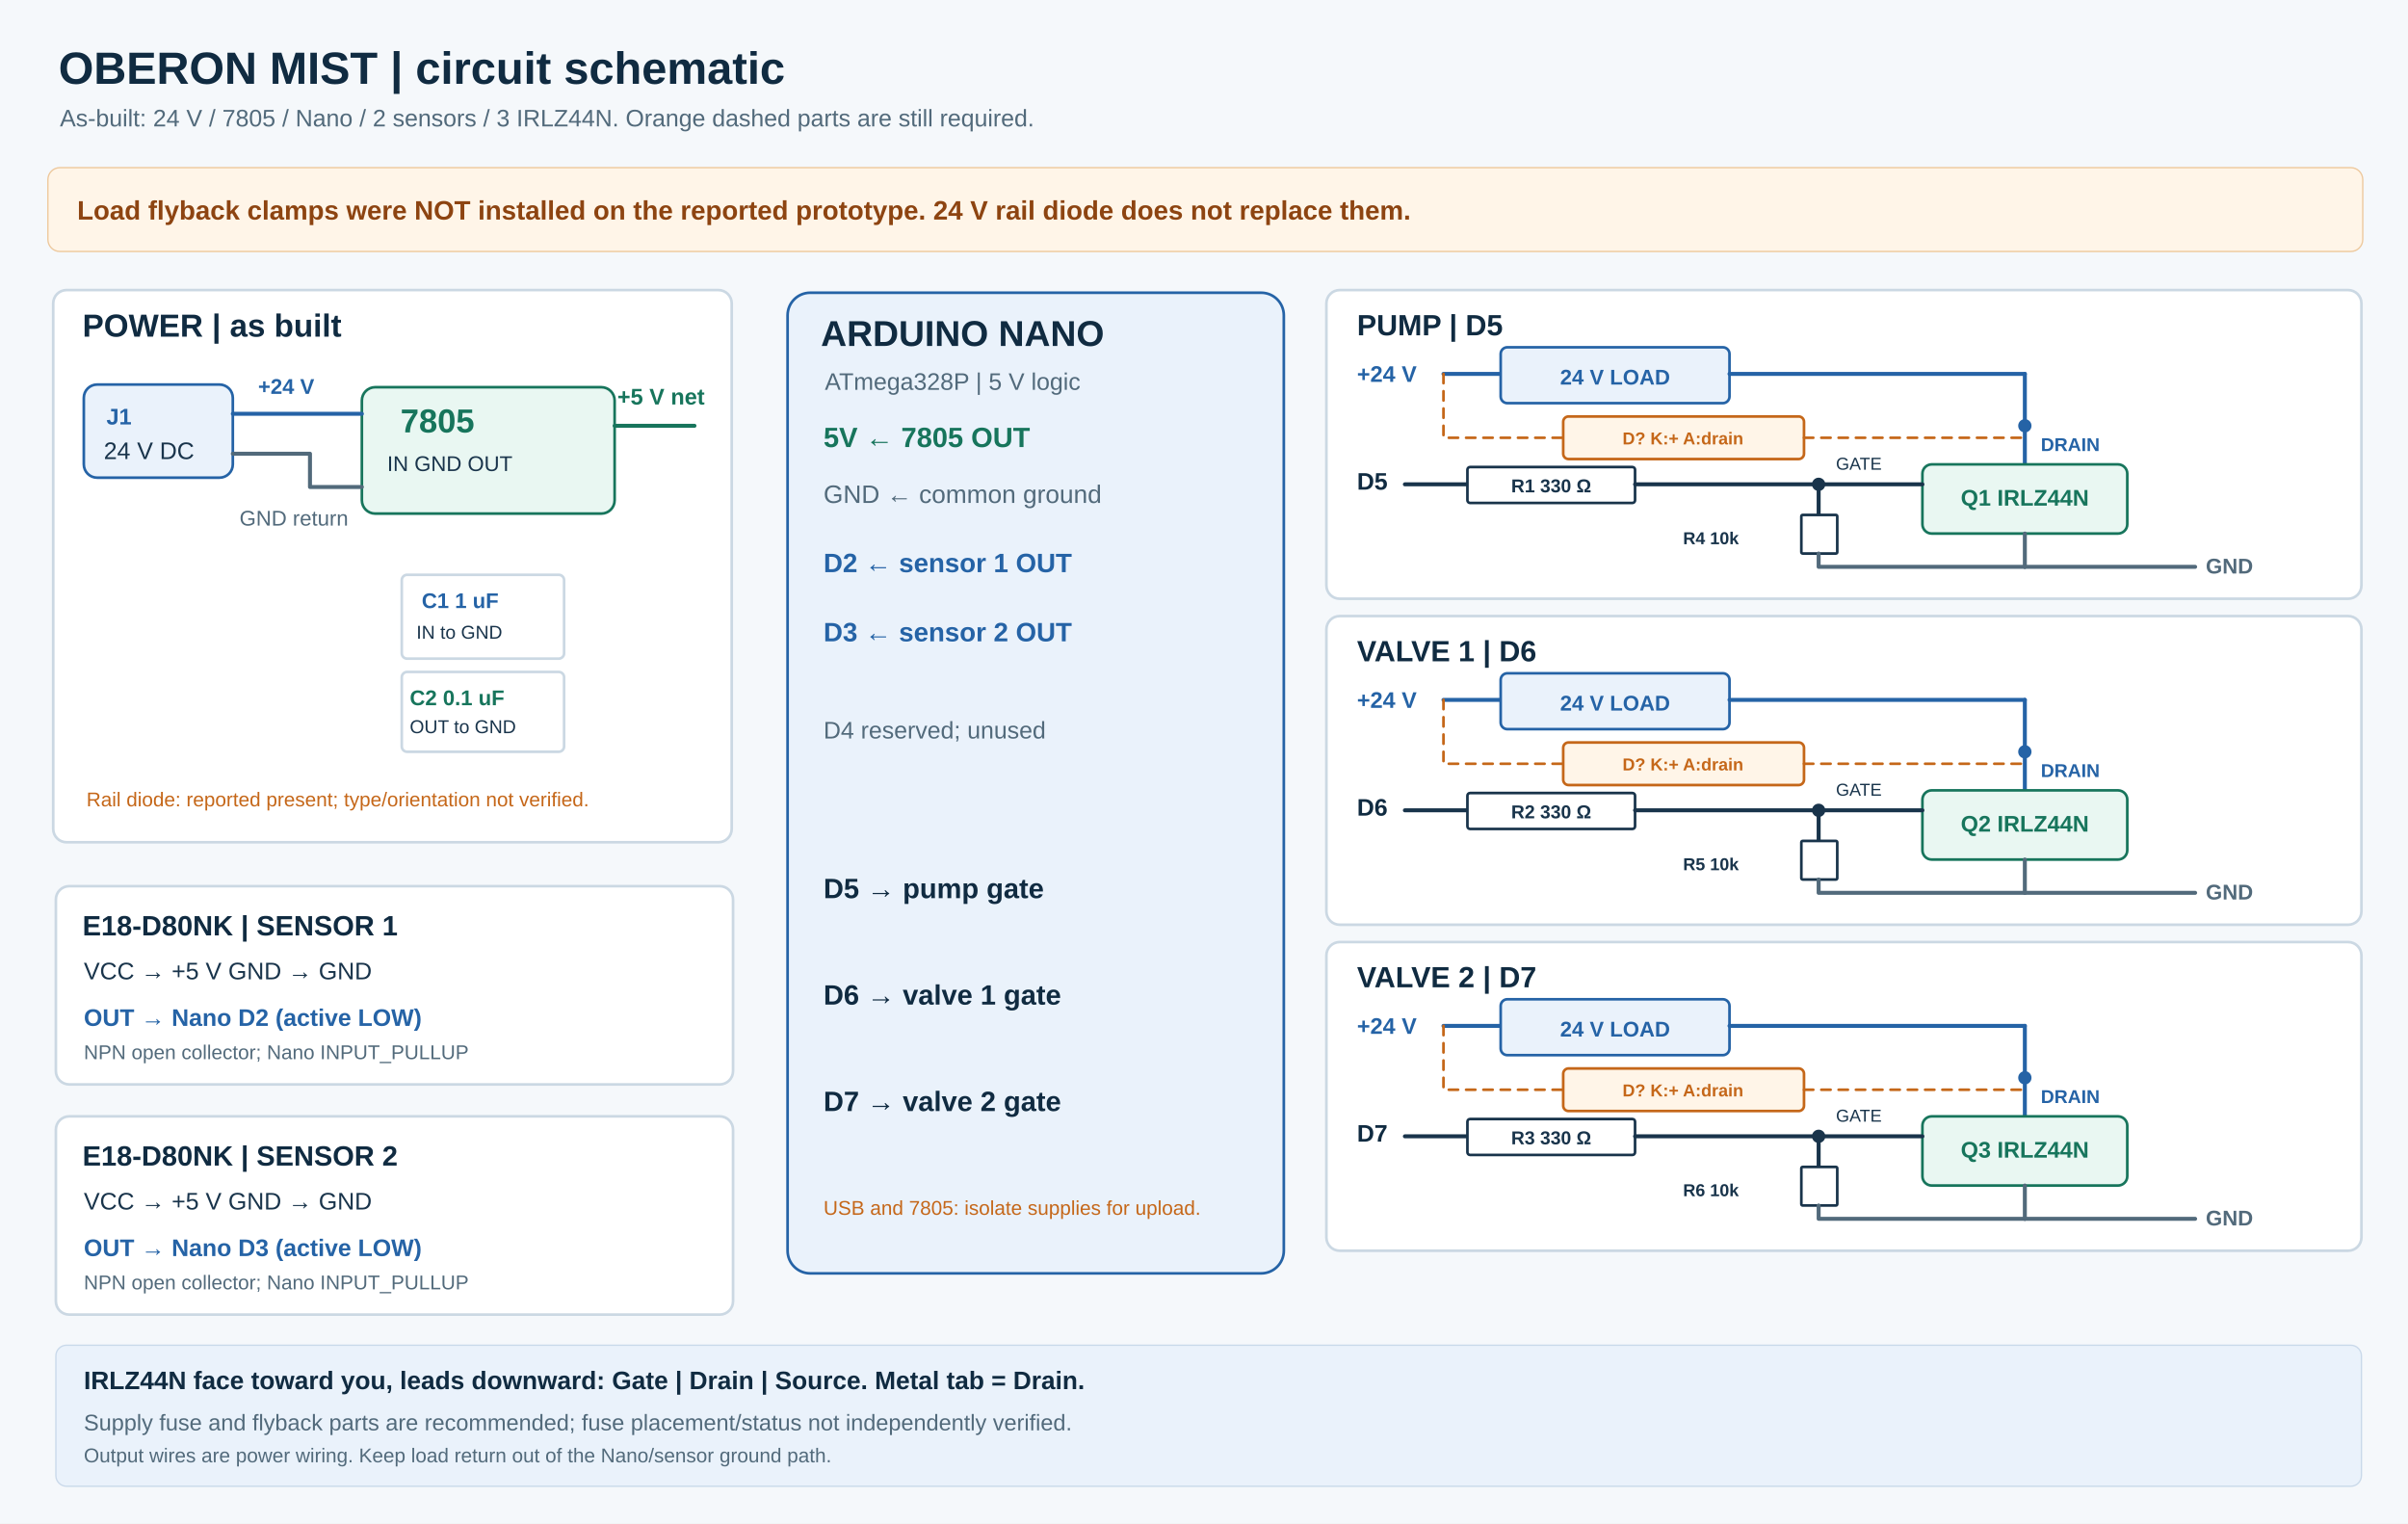
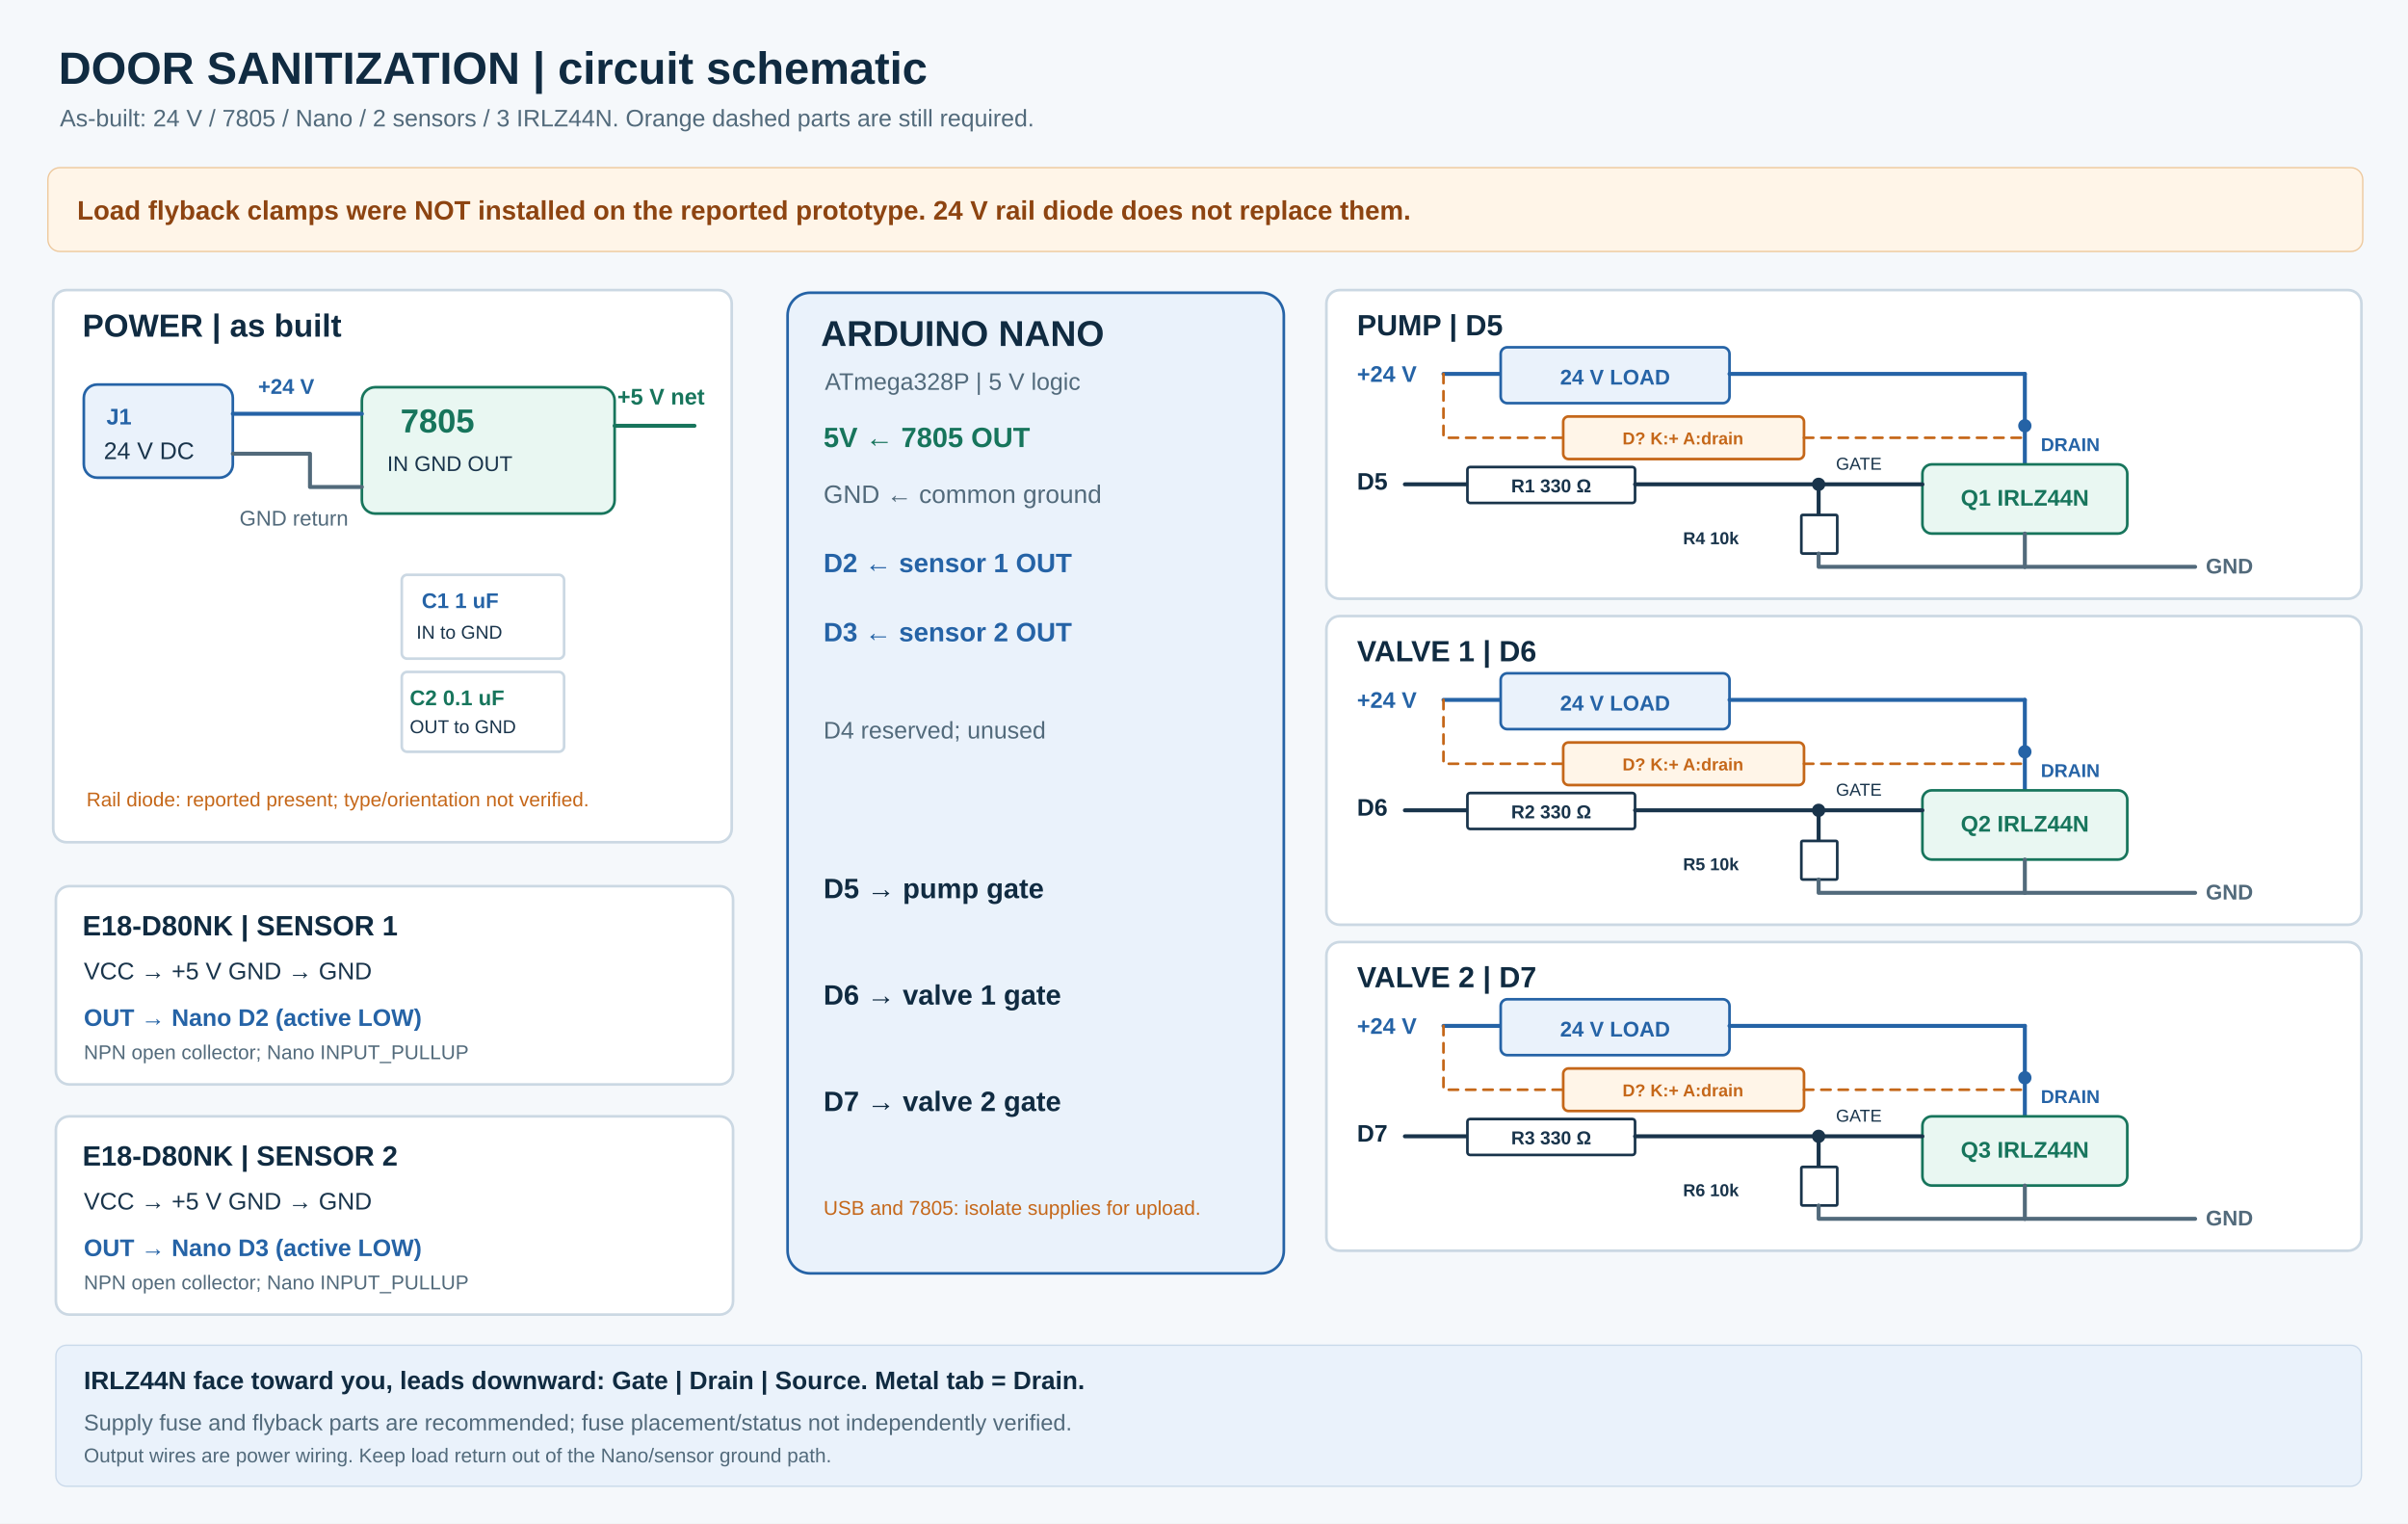
<svg xmlns="http://www.w3.org/2000/svg" width="1810" height="1145" viewBox="0 0 1810 1145" role="img">
  <rect width="1810" height="1145" fill="#f5f8fb" />
-   <text x="44" y="63" fill="#102b41" font-family="Arial, Segoe UI, sans-serif" font-size="34" font-weight="700" text-anchor="start">OBERON MIST  |  circuit schematic</text>
+   <text x="44" y="63" fill="#102b41" font-family="Arial, Segoe UI, sans-serif" font-size="34" font-weight="700" text-anchor="start">DOOR SANITIZATION  |  circuit schematic</text>
  <text x="45" y="95" fill="#526a7b" font-family="Arial, Segoe UI, sans-serif" font-size="18" font-weight="400" text-anchor="start">As-built: 24 V / 7805 / Nano / 2 sensors / 3 IRLZ44N. Orange dashed parts are still required.</text>
  <rect x="36" y="126" width="1740" height="63" rx="9" fill="#fff5e8" stroke="#edc89c" stroke-width="1" />
  <text x="58" y="165" fill="#8d4411" font-family="Arial, Segoe UI, sans-serif" font-size="20" font-weight="700" text-anchor="start">Load flyback clamps were NOT installed on the reported prototype. 24 V rail diode does not replace them.</text>
  <rect x="40" y="218" width="510" height="415" rx="10" fill="white" stroke="#cbd8e3" stroke-width="2" />
  <text x="62" y="253" fill="#102b41" font-family="Arial, Segoe UI, sans-serif" font-size="24" font-weight="700" text-anchor="start">POWER  |  as built</text>
  <rect x="63" y="289" width="112" height="70" rx="10" fill="#eaf2fb" stroke="#2563a6" stroke-width="2" />
  <text x="80" y="319" fill="#2563a6" font-family="Arial, Segoe UI, sans-serif" font-size="17" font-weight="700" text-anchor="start">J1</text>
  <text x="78" y="345" fill="#19344b" font-family="Arial, Segoe UI, sans-serif" font-size="18" font-weight="400" text-anchor="start">24 V DC</text>
  <rect x="272" y="291" width="190" height="95" rx="10" fill="#e9f7f2" stroke="#17755c" stroke-width="2" />
  <text x="301" y="325" fill="#17755c" font-family="Arial, Segoe UI, sans-serif" font-size="25" font-weight="700" text-anchor="start">7805</text>
  <text x="291" y="354" fill="#19344b" font-family="Arial, Segoe UI, sans-serif" font-size="16" font-weight="400" text-anchor="start">IN  GND  OUT</text>
  <path d="M175 311 L272 311" stroke="#2563a6" stroke-width="3" stroke-dasharray="" fill="none" stroke-linejoin="round" stroke-linecap="round" />
  <text x="194" y="296" fill="#2563a6" font-family="Arial, Segoe UI, sans-serif" font-size="16" font-weight="700" text-anchor="start">+24 V</text>
  <path d="M175 341 L233 341 L233 366 L272 366" stroke="#526a7b" stroke-width="3" stroke-dasharray="" fill="none" stroke-linejoin="round" stroke-linecap="round" />
  <text x="180" y="395" fill="#526a7b" font-family="Arial, Segoe UI, sans-serif" font-size="16" font-weight="400" text-anchor="start">GND return</text>
  <path d="M462 320 L522 320" stroke="#17755c" stroke-width="3" stroke-dasharray="" fill="none" stroke-linejoin="round" stroke-linecap="round" />
  <text x="464" y="304" fill="#17755c" font-family="Arial, Segoe UI, sans-serif" font-size="17" font-weight="700" text-anchor="start">+5 V net</text>
  <rect x="302" y="432" width="122" height="63" rx="4" fill="white" stroke="#cbd8e3" stroke-width="2" />
  <text x="317" y="457" fill="#2563a6" font-family="Arial, Segoe UI, sans-serif" font-size="16" font-weight="700" text-anchor="start">C1  1 uF</text>
  <text x="313" y="480" fill="#19344b" font-family="Arial, Segoe UI, sans-serif" font-size="14" font-weight="400" text-anchor="start">IN to GND</text>
  <rect x="302" y="505" width="122" height="60" rx="4" fill="white" stroke="#cbd8e3" stroke-width="2" />
  <text x="308" y="530" fill="#17755c" font-family="Arial, Segoe UI, sans-serif" font-size="16" font-weight="700" text-anchor="start">C2  0.1 uF</text>
  <text x="308" y="551" fill="#19344b" font-family="Arial, Segoe UI, sans-serif" font-size="14" font-weight="400" text-anchor="start">OUT to GND</text>
  <text x="65" y="606" fill="#c56719" font-family="Arial, Segoe UI, sans-serif" font-size="15" font-weight="400" text-anchor="start">Rail diode: reported present; type/orientation not verified.</text>
  <rect x="592" y="220" width="373" height="737" rx="17" fill="#eaf2fb" stroke="#2563a6" stroke-width="2" />
  <text x="617" y="260" fill="#102b41" font-family="Arial, Segoe UI, sans-serif" font-size="27" font-weight="700" text-anchor="start">ARDUINO NANO</text>
  <text x="620" y="293" fill="#526a7b" font-family="Arial, Segoe UI, sans-serif" font-size="18" font-weight="400" text-anchor="start">ATmega328P   |   5 V logic</text>
  <text x="619" y="336" fill="#17755c" font-family="Arial, Segoe UI, sans-serif" font-size="21" font-weight="700" text-anchor="start">5V  ←  7805 OUT</text>
  <text x="619" y="378" fill="#526a7b" font-family="Arial, Segoe UI, sans-serif" font-size="19" font-weight="400" text-anchor="start">GND  ←  common ground</text>
  <text x="619" y="430" fill="#2563a6" font-family="Arial, Segoe UI, sans-serif" font-size="20" font-weight="700" text-anchor="start">D2  ←  sensor 1 OUT</text>
  <text x="619" y="482" fill="#2563a6" font-family="Arial, Segoe UI, sans-serif" font-size="20" font-weight="700" text-anchor="start">D3  ←  sensor 2 OUT</text>
  <text x="619" y="555" fill="#526a7b" font-family="Arial, Segoe UI, sans-serif" font-size="18" font-weight="400" text-anchor="start">D4  reserved; unused</text>
  <text x="619" y="675" fill="#102b41" font-family="Arial, Segoe UI, sans-serif" font-size="21" font-weight="700" text-anchor="start">D5  →  pump gate</text>
  <text x="619" y="755" fill="#102b41" font-family="Arial, Segoe UI, sans-serif" font-size="21" font-weight="700" text-anchor="start">D6  →  valve 1 gate</text>
  <text x="619" y="835" fill="#102b41" font-family="Arial, Segoe UI, sans-serif" font-size="21" font-weight="700" text-anchor="start">D7  →  valve 2 gate</text>
  <text x="619" y="913" fill="#c56719" font-family="Arial, Segoe UI, sans-serif" font-size="15" font-weight="400" text-anchor="start">USB and 7805: isolate supplies for upload.</text>
  <rect x="42" y="666" width="509" height="149" rx="10" fill="white" stroke="#cbd8e3" stroke-width="2" />
  <text x="62" y="703" fill="#102b41" font-family="Arial, Segoe UI, sans-serif" font-size="21" font-weight="700" text-anchor="start">E18-D80NK  |  SENSOR 1</text>
  <text x="63" y="736" fill="#19344b" font-family="Arial, Segoe UI, sans-serif" font-size="18" font-weight="400" text-anchor="start">VCC  →  +5 V    GND  →  GND</text>
  <text x="63" y="771" fill="#2563a6" font-family="Arial, Segoe UI, sans-serif" font-size="18" font-weight="700" text-anchor="start">OUT  →  Nano D2    (active LOW)</text>
  <text x="63" y="796" fill="#526a7b" font-family="Arial, Segoe UI, sans-serif" font-size="15" font-weight="400" text-anchor="start">NPN open collector; Nano INPUT_PULLUP</text>
  <rect x="42" y="839" width="509" height="149" rx="10" fill="white" stroke="#cbd8e3" stroke-width="2" />
  <text x="62" y="876" fill="#102b41" font-family="Arial, Segoe UI, sans-serif" font-size="21" font-weight="700" text-anchor="start">E18-D80NK  |  SENSOR 2</text>
  <text x="63" y="909" fill="#19344b" font-family="Arial, Segoe UI, sans-serif" font-size="18" font-weight="400" text-anchor="start">VCC  →  +5 V    GND  →  GND</text>
  <text x="63" y="944" fill="#2563a6" font-family="Arial, Segoe UI, sans-serif" font-size="18" font-weight="700" text-anchor="start">OUT  →  Nano D3    (active LOW)</text>
  <text x="63" y="969" fill="#526a7b" font-family="Arial, Segoe UI, sans-serif" font-size="15" font-weight="400" text-anchor="start">NPN open collector; Nano INPUT_PULLUP</text>
  <rect x="997" y="218" width="778" height="232" rx="10" fill="white" stroke="#cbd8e3" stroke-width="2" />
  <text x="1020" y="252" fill="#102b41" font-family="Arial, Segoe UI, sans-serif" font-size="22" font-weight="700" text-anchor="start">PUMP  |  D5</text>
  <text x="1020" y="287" fill="#2563a6" font-family="Arial, Segoe UI, sans-serif" font-size="17" font-weight="700" text-anchor="start">+24 V</text>
  <path d="M1085 281 L1128 281" stroke="#2563a6" stroke-width="3" stroke-dasharray="" fill="none" stroke-linecap="round" />
  <rect x="1128" y="261" width="172" height="42" rx="5" fill="#eaf2fb" stroke="#2563a6" stroke-width="2" />
  <text x="1214" y="289" fill="#2563a6" font-family="Arial, Segoe UI, sans-serif" font-size="16" font-weight="700" text-anchor="middle">24 V LOAD</text>
  <path d="M1300 281 L1522 281" stroke="#2563a6" stroke-width="3" stroke-dasharray="" fill="none" stroke-linecap="round" />
  <path d="M1522 281 L1522 350" stroke="#2563a6" stroke-width="3" stroke-dasharray="" fill="none" stroke-linecap="round" />
  <circle cx="1522" cy="320" r="5" fill="#2563a6" />
  <text x="1534" y="339" fill="#2563a6" font-family="Arial, Segoe UI, sans-serif" font-size="14" font-weight="700" text-anchor="start">DRAIN</text>
  <rect x="1445" y="349" width="154" height="52" rx="7" fill="#e9f7f2" stroke="#17755c" stroke-width="2" />
  <text x="1522" y="380" fill="#17755c" font-family="Arial, Segoe UI, sans-serif" font-size="17" font-weight="700" text-anchor="middle">Q1  IRLZ44N</text>
  <path d="M1522 401 L1522 426" stroke="#526a7b" stroke-width="3" stroke-dasharray="" fill="none" stroke-linecap="round" />
  <path d="M1522 426 L1650 426" stroke="#526a7b" stroke-width="3" stroke-dasharray="" fill="none" stroke-linecap="round" />
  <text x="1658" y="431" fill="#526a7b" font-family="Arial, Segoe UI, sans-serif" font-size="16" font-weight="700" text-anchor="start">GND</text>
  <text x="1020" y="368" fill="#102b41" font-family="Arial, Segoe UI, sans-serif" font-size="18" font-weight="700" text-anchor="start">D5</text>
  <path d="M1056 364 L1103 364" stroke="#19344b" stroke-width="3" stroke-dasharray="" fill="none" stroke-linecap="round" />
  <rect x="1103" y="351" width="126" height="27" rx="2" fill="white" stroke="#19344b" stroke-width="2" />
  <text x="1166" y="370" fill="#19344b" font-family="Arial, Segoe UI, sans-serif" font-size="14" font-weight="700" text-anchor="middle">R1 330 Ω</text>
  <path d="M1229 364 L1445 364" stroke="#19344b" stroke-width="3" stroke-dasharray="" fill="none" stroke-linecap="round" />
  <circle cx="1367" cy="364" r="5" fill="#19344b" />
  <text x="1380" y="353" fill="#19344b" font-family="Arial, Segoe UI, sans-serif" font-size="13" font-weight="400" text-anchor="start">GATE</text>
  <path d="M1367 364 L1367 387" stroke="#19344b" stroke-width="3" stroke-dasharray="" fill="none" stroke-linecap="round" />
  <rect x="1354" y="387" width="27" height="29" rx="1" fill="white" stroke="#19344b" stroke-width="2" />
  <text x="1307" y="409" fill="#19344b" font-family="Arial, Segoe UI, sans-serif" font-size="13" font-weight="700" text-anchor="end">R4 10k</text>
  <path d="M1367 416 L1367 426 L1522 426" stroke="#526a7b" stroke-width="3" stroke-dasharray="" fill="none" stroke-linejoin="round" stroke-linecap="round" />
  <path d="M1085 281 L1085 329 L1175 329" stroke="#c56719" stroke-width="2" stroke-dasharray="7 6" fill="none" stroke-linejoin="round" stroke-linecap="round" />
  <rect x="1175" y="313" width="181" height="32" rx="4" fill="#fff5e8" stroke="#c56719" stroke-width="2" />
  <text x="1265" y="334" fill="#c56719" font-family="Arial, Segoe UI, sans-serif" font-size="13" font-weight="700" text-anchor="middle">D?  K:+  A:drain</text>
  <path d="M1356 329 L1522 329" stroke="#c56719" stroke-width="2" stroke-dasharray="7 6" fill="none" stroke-linejoin="round" stroke-linecap="round" />
  <rect x="997" y="463" width="778" height="232" rx="10" fill="white" stroke="#cbd8e3" stroke-width="2" />
  <text x="1020" y="497" fill="#102b41" font-family="Arial, Segoe UI, sans-serif" font-size="22" font-weight="700" text-anchor="start">VALVE 1  |  D6</text>
  <text x="1020" y="532" fill="#2563a6" font-family="Arial, Segoe UI, sans-serif" font-size="17" font-weight="700" text-anchor="start">+24 V</text>
  <path d="M1085 526 L1128 526" stroke="#2563a6" stroke-width="3" stroke-dasharray="" fill="none" stroke-linecap="round" />
  <rect x="1128" y="506" width="172" height="42" rx="5" fill="#eaf2fb" stroke="#2563a6" stroke-width="2" />
  <text x="1214" y="534" fill="#2563a6" font-family="Arial, Segoe UI, sans-serif" font-size="16" font-weight="700" text-anchor="middle">24 V LOAD</text>
  <path d="M1300 526 L1522 526" stroke="#2563a6" stroke-width="3" stroke-dasharray="" fill="none" stroke-linecap="round" />
  <path d="M1522 526 L1522 595" stroke="#2563a6" stroke-width="3" stroke-dasharray="" fill="none" stroke-linecap="round" />
  <circle cx="1522" cy="565" r="5" fill="#2563a6" />
  <text x="1534" y="584" fill="#2563a6" font-family="Arial, Segoe UI, sans-serif" font-size="14" font-weight="700" text-anchor="start">DRAIN</text>
  <rect x="1445" y="594" width="154" height="52" rx="7" fill="#e9f7f2" stroke="#17755c" stroke-width="2" />
  <text x="1522" y="625" fill="#17755c" font-family="Arial, Segoe UI, sans-serif" font-size="17" font-weight="700" text-anchor="middle">Q2  IRLZ44N</text>
  <path d="M1522 646 L1522 671" stroke="#526a7b" stroke-width="3" stroke-dasharray="" fill="none" stroke-linecap="round" />
  <path d="M1522 671 L1650 671" stroke="#526a7b" stroke-width="3" stroke-dasharray="" fill="none" stroke-linecap="round" />
  <text x="1658" y="676" fill="#526a7b" font-family="Arial, Segoe UI, sans-serif" font-size="16" font-weight="700" text-anchor="start">GND</text>
  <text x="1020" y="613" fill="#102b41" font-family="Arial, Segoe UI, sans-serif" font-size="18" font-weight="700" text-anchor="start">D6</text>
  <path d="M1056 609 L1103 609" stroke="#19344b" stroke-width="3" stroke-dasharray="" fill="none" stroke-linecap="round" />
  <rect x="1103" y="596" width="126" height="27" rx="2" fill="white" stroke="#19344b" stroke-width="2" />
  <text x="1166" y="615" fill="#19344b" font-family="Arial, Segoe UI, sans-serif" font-size="14" font-weight="700" text-anchor="middle">R2 330 Ω</text>
  <path d="M1229 609 L1445 609" stroke="#19344b" stroke-width="3" stroke-dasharray="" fill="none" stroke-linecap="round" />
  <circle cx="1367" cy="609" r="5" fill="#19344b" />
  <text x="1380" y="598" fill="#19344b" font-family="Arial, Segoe UI, sans-serif" font-size="13" font-weight="400" text-anchor="start">GATE</text>
  <path d="M1367 609 L1367 632" stroke="#19344b" stroke-width="3" stroke-dasharray="" fill="none" stroke-linecap="round" />
  <rect x="1354" y="632" width="27" height="29" rx="1" fill="white" stroke="#19344b" stroke-width="2" />
  <text x="1307" y="654" fill="#19344b" font-family="Arial, Segoe UI, sans-serif" font-size="13" font-weight="700" text-anchor="end">R5 10k</text>
  <path d="M1367 661 L1367 671 L1522 671" stroke="#526a7b" stroke-width="3" stroke-dasharray="" fill="none" stroke-linejoin="round" stroke-linecap="round" />
  <path d="M1085 526 L1085 574 L1175 574" stroke="#c56719" stroke-width="2" stroke-dasharray="7 6" fill="none" stroke-linejoin="round" stroke-linecap="round" />
  <rect x="1175" y="558" width="181" height="32" rx="4" fill="#fff5e8" stroke="#c56719" stroke-width="2" />
  <text x="1265" y="579" fill="#c56719" font-family="Arial, Segoe UI, sans-serif" font-size="13" font-weight="700" text-anchor="middle">D?  K:+  A:drain</text>
  <path d="M1356 574 L1522 574" stroke="#c56719" stroke-width="2" stroke-dasharray="7 6" fill="none" stroke-linejoin="round" stroke-linecap="round" />
  <rect x="997" y="708" width="778" height="232" rx="10" fill="white" stroke="#cbd8e3" stroke-width="2" />
  <text x="1020" y="742" fill="#102b41" font-family="Arial, Segoe UI, sans-serif" font-size="22" font-weight="700" text-anchor="start">VALVE 2  |  D7</text>
  <text x="1020" y="777" fill="#2563a6" font-family="Arial, Segoe UI, sans-serif" font-size="17" font-weight="700" text-anchor="start">+24 V</text>
  <path d="M1085 771 L1128 771" stroke="#2563a6" stroke-width="3" stroke-dasharray="" fill="none" stroke-linecap="round" />
  <rect x="1128" y="751" width="172" height="42" rx="5" fill="#eaf2fb" stroke="#2563a6" stroke-width="2" />
  <text x="1214" y="779" fill="#2563a6" font-family="Arial, Segoe UI, sans-serif" font-size="16" font-weight="700" text-anchor="middle">24 V LOAD</text>
  <path d="M1300 771 L1522 771" stroke="#2563a6" stroke-width="3" stroke-dasharray="" fill="none" stroke-linecap="round" />
  <path d="M1522 771 L1522 840" stroke="#2563a6" stroke-width="3" stroke-dasharray="" fill="none" stroke-linecap="round" />
  <circle cx="1522" cy="810" r="5" fill="#2563a6" />
  <text x="1534" y="829" fill="#2563a6" font-family="Arial, Segoe UI, sans-serif" font-size="14" font-weight="700" text-anchor="start">DRAIN</text>
  <rect x="1445" y="839" width="154" height="52" rx="7" fill="#e9f7f2" stroke="#17755c" stroke-width="2" />
  <text x="1522" y="870" fill="#17755c" font-family="Arial, Segoe UI, sans-serif" font-size="17" font-weight="700" text-anchor="middle">Q3  IRLZ44N</text>
  <path d="M1522 891 L1522 916" stroke="#526a7b" stroke-width="3" stroke-dasharray="" fill="none" stroke-linecap="round" />
  <path d="M1522 916 L1650 916" stroke="#526a7b" stroke-width="3" stroke-dasharray="" fill="none" stroke-linecap="round" />
  <text x="1658" y="921" fill="#526a7b" font-family="Arial, Segoe UI, sans-serif" font-size="16" font-weight="700" text-anchor="start">GND</text>
  <text x="1020" y="858" fill="#102b41" font-family="Arial, Segoe UI, sans-serif" font-size="18" font-weight="700" text-anchor="start">D7</text>
  <path d="M1056 854 L1103 854" stroke="#19344b" stroke-width="3" stroke-dasharray="" fill="none" stroke-linecap="round" />
  <rect x="1103" y="841" width="126" height="27" rx="2" fill="white" stroke="#19344b" stroke-width="2" />
  <text x="1166" y="860" fill="#19344b" font-family="Arial, Segoe UI, sans-serif" font-size="14" font-weight="700" text-anchor="middle">R3 330 Ω</text>
  <path d="M1229 854 L1445 854" stroke="#19344b" stroke-width="3" stroke-dasharray="" fill="none" stroke-linecap="round" />
  <circle cx="1367" cy="854" r="5" fill="#19344b" />
  <text x="1380" y="843" fill="#19344b" font-family="Arial, Segoe UI, sans-serif" font-size="13" font-weight="400" text-anchor="start">GATE</text>
  <path d="M1367 854 L1367 877" stroke="#19344b" stroke-width="3" stroke-dasharray="" fill="none" stroke-linecap="round" />
  <rect x="1354" y="877" width="27" height="29" rx="1" fill="white" stroke="#19344b" stroke-width="2" />
  <text x="1307" y="899" fill="#19344b" font-family="Arial, Segoe UI, sans-serif" font-size="13" font-weight="700" text-anchor="end">R6 10k</text>
  <path d="M1367 906 L1367 916 L1522 916" stroke="#526a7b" stroke-width="3" stroke-dasharray="" fill="none" stroke-linejoin="round" stroke-linecap="round" />
  <path d="M1085 771 L1085 819 L1175 819" stroke="#c56719" stroke-width="2" stroke-dasharray="7 6" fill="none" stroke-linejoin="round" stroke-linecap="round" />
  <rect x="1175" y="803" width="181" height="32" rx="4" fill="#fff5e8" stroke="#c56719" stroke-width="2" />
  <text x="1265" y="824" fill="#c56719" font-family="Arial, Segoe UI, sans-serif" font-size="13" font-weight="700" text-anchor="middle">D?  K:+  A:drain</text>
  <path d="M1356 819 L1522 819" stroke="#c56719" stroke-width="2" stroke-dasharray="7 6" fill="none" stroke-linejoin="round" stroke-linecap="round" />
  <rect x="42" y="1011" width="1733" height="106" rx="8" fill="#eaf2fb" stroke="#c9d9ea" stroke-width="1" />
  <text x="63" y="1044" fill="#102b41" font-family="Arial, Segoe UI, sans-serif" font-size="19" font-weight="700" text-anchor="start">IRLZ44N face toward you, leads downward: Gate  |  Drain  |  Source. Metal tab = Drain.</text>
  <text x="63" y="1075" fill="#526a7b" font-family="Arial, Segoe UI, sans-serif" font-size="17" font-weight="400" text-anchor="start">Supply fuse and flyback parts are recommended; fuse placement/status not independently verified.</text>
  <text x="63" y="1099" fill="#526a7b" font-family="Arial, Segoe UI, sans-serif" font-size="15" font-weight="400" text-anchor="start">Output wires are power wiring. Keep load return out of the Nano/sensor ground path.</text>
</svg>
